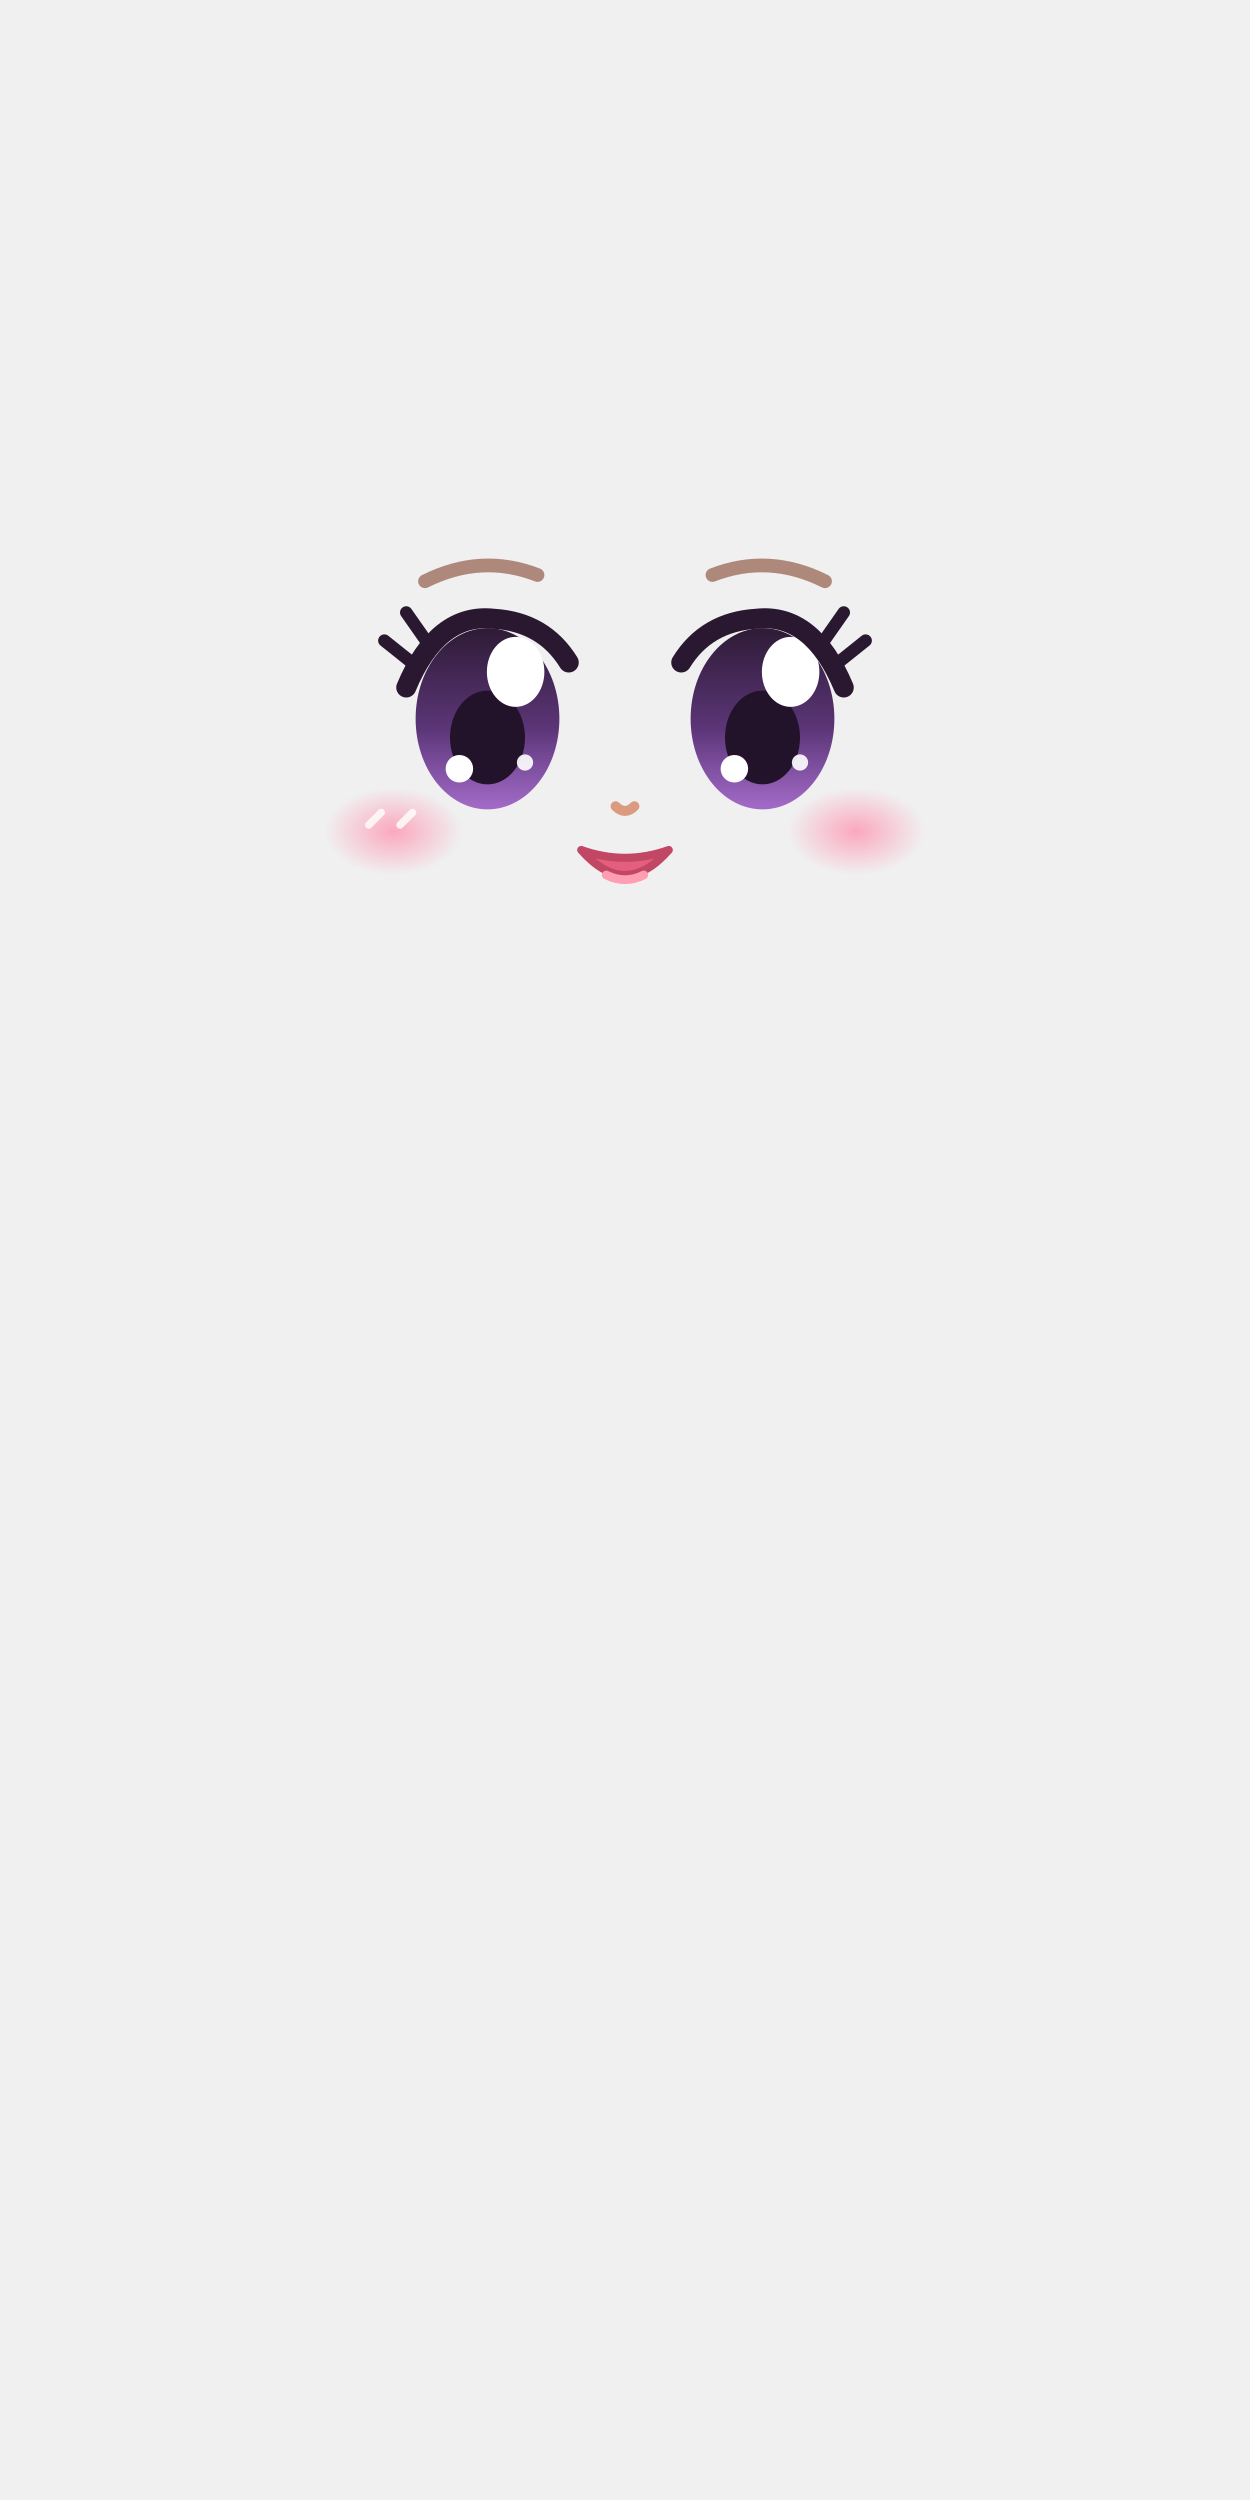
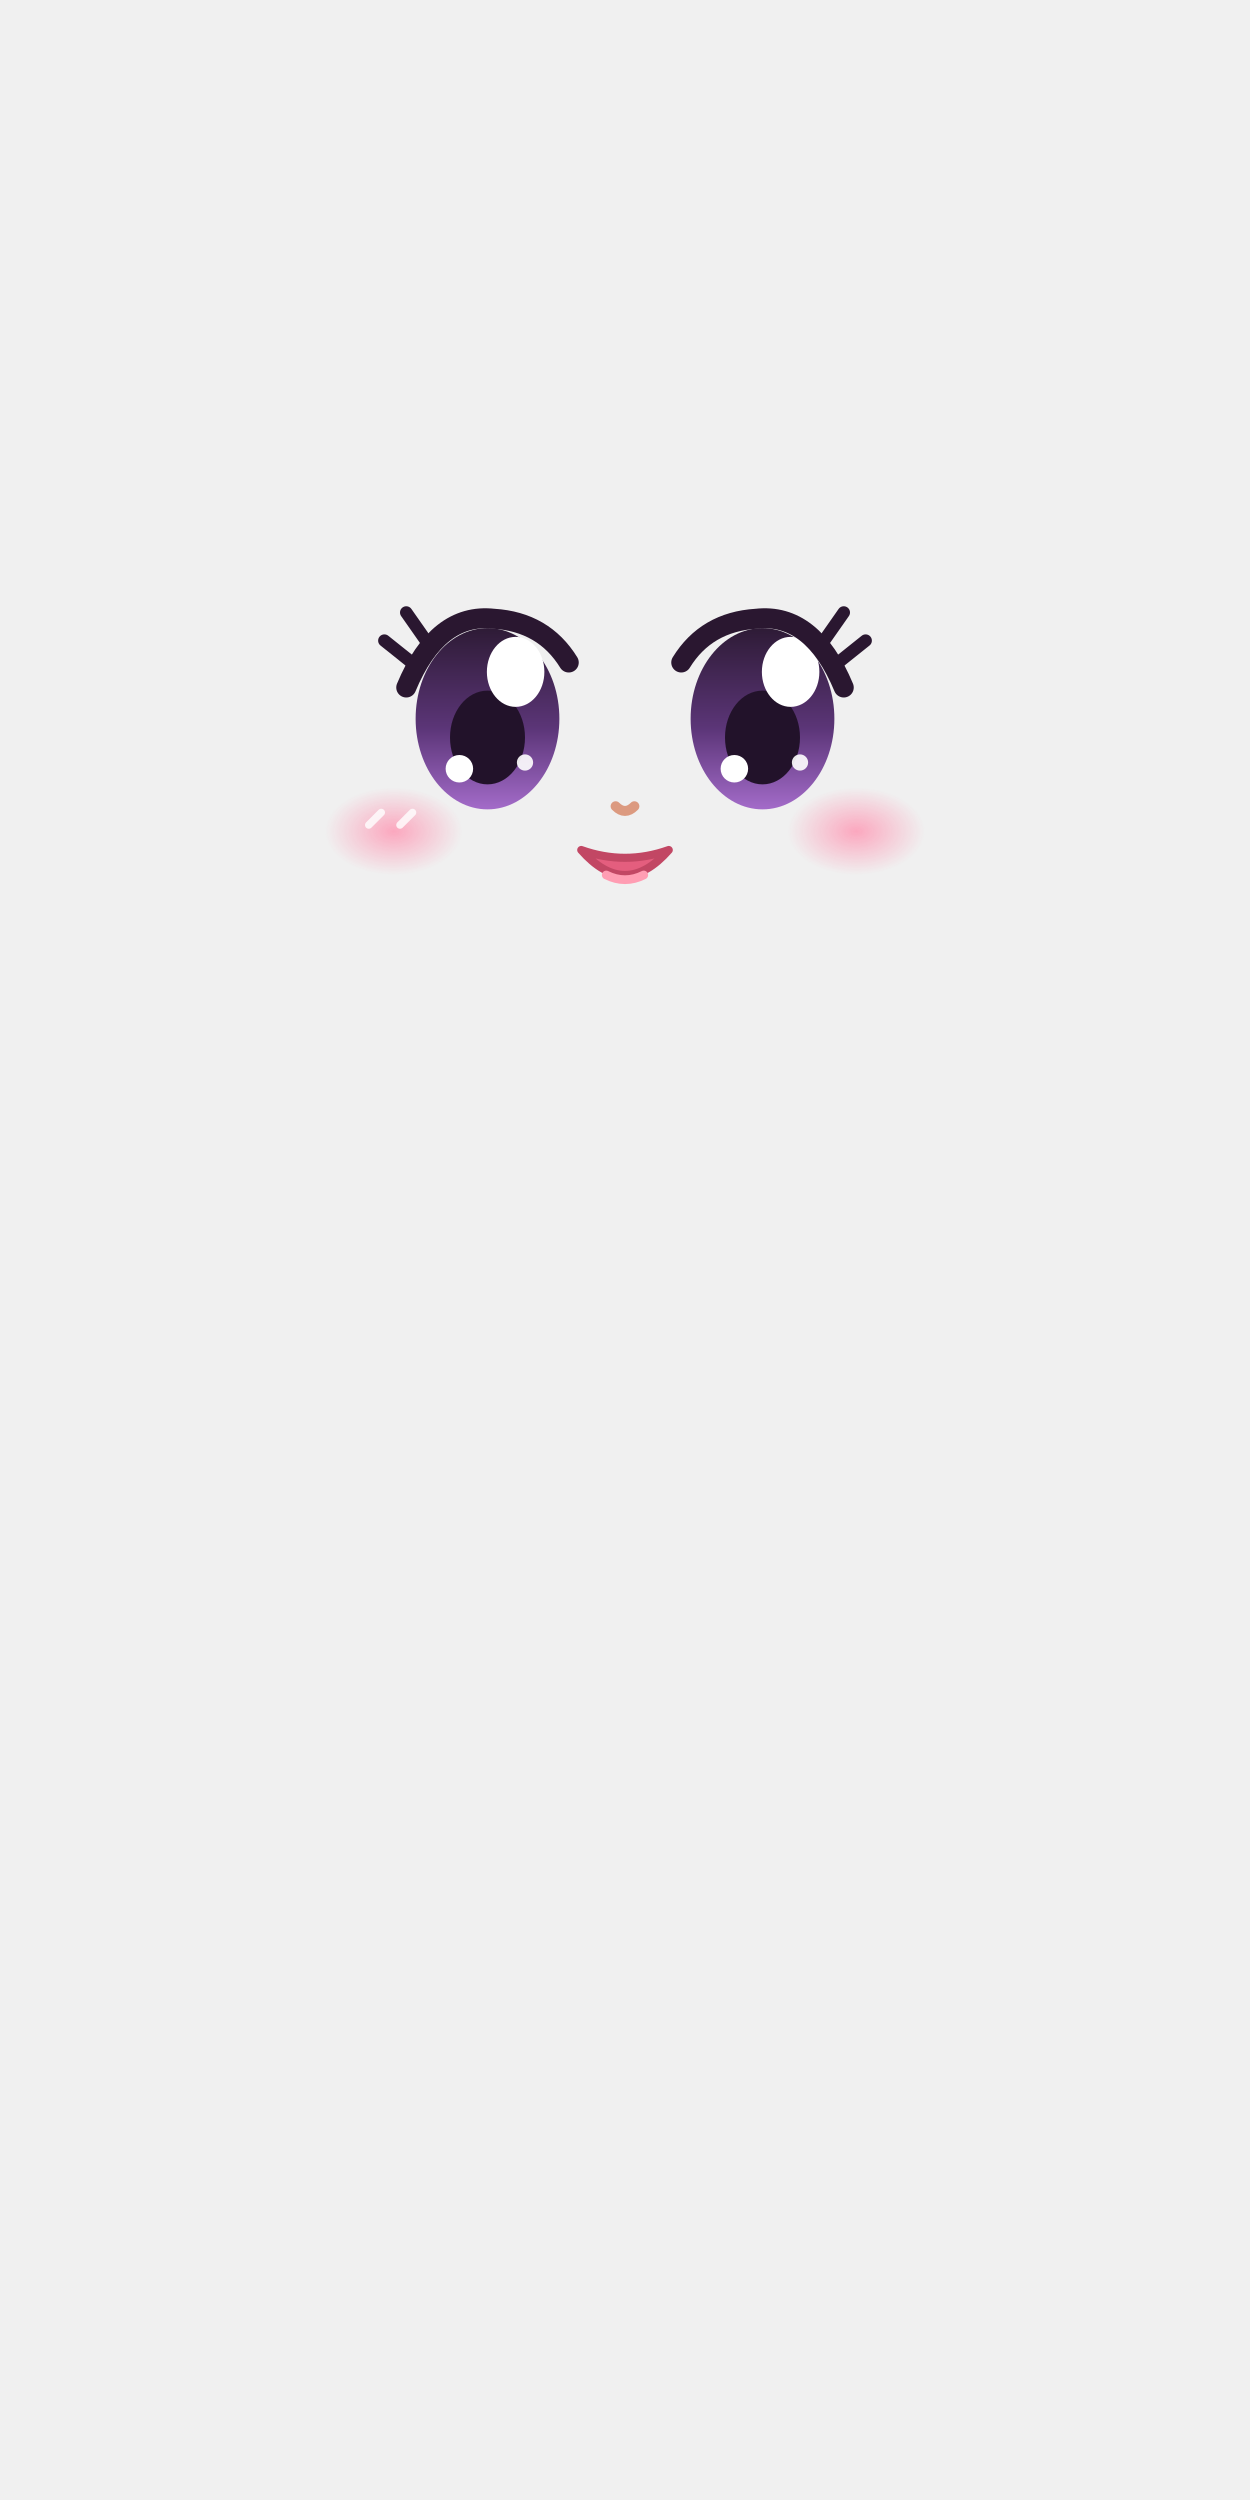
<svg xmlns="http://www.w3.org/2000/svg" width="200" height="400" viewBox="0 0 200 400">
  <defs>
    <linearGradient id="iris" x1="0" y1="0" x2="0" y2="1">
      <stop offset="0" stop-color="#2E1B36" />
      <stop offset="0.55" stop-color="#5B3577" />
      <stop offset="1" stop-color="#A36BC9" />
    </linearGradient>
    <radialGradient id="blush" cx="0.5" cy="0.5" r="0.5">
      <stop offset="0" stop-color="#FF8FAE" stop-opacity="0.75" />
      <stop offset="1" stop-color="#FF8FAE" stop-opacity="0" />
    </radialGradient>
  </defs>
-   <path d="M68 93 Q77 88.5 86 92 M114 92 Q123 88.5 132 93" fill="none" stroke="#9A6656" stroke-width="2.2" stroke-linecap="round" opacity="0.75" />
-   <ellipse cx="78" cy="115" rx="11.5" ry="14.5" fill="url(#iris)" />
-   <ellipse cx="78" cy="118" rx="6" ry="7.5" fill="#22122A" />
-   <ellipse cx="82.5" cy="107.5" rx="4.6" ry="5.6" fill="#FFFFFF" />
-   <circle cx="73.5" cy="123" r="2.2" fill="#FFFFFF" />
-   <circle cx="84" cy="122" r="1.3" fill="#FFFFFF" opacity="0.9" />
-   <path d="M65 110 Q70 98 79 99 Q87 99.5 91 106" fill="none" stroke="#2A1730" stroke-width="3.2" stroke-linecap="round" />
-   <path d="M66.5 106.5 L61.5 102.5 M68.5 103 L65 98" stroke="#2A1730" stroke-width="2" stroke-linecap="round" />
-   <ellipse cx="122" cy="115" rx="11.5" ry="14.5" fill="url(#iris)" />
-   <ellipse cx="122" cy="118" rx="6" ry="7.5" fill="#22122A" />
-   <ellipse cx="126.5" cy="107.5" rx="4.6" ry="5.6" fill="#FFFFFF" />
-   <circle cx="117.5" cy="123" r="2.2" fill="#FFFFFF" />
-   <circle cx="128" cy="122" r="1.3" fill="#FFFFFF" opacity="0.9" />
-   <path d="M135 110 Q130 98 121 99 Q113 99.5 109 106" fill="none" stroke="#2A1730" stroke-width="3.2" stroke-linecap="round" />
-   <path d="M133.5 106.5 L138.5 102.5 M131.5 103 L135 98" stroke="#2A1730" stroke-width="2" stroke-linecap="round" />
+   <g id="eyeL">
+     <ellipse cx="78" cy="115" rx="11.5" ry="14.5" fill="url(#iris)" />
+     <ellipse cx="78" cy="118" rx="6" ry="7.5" fill="#22122A" />
+     <ellipse cx="82.5" cy="107.5" rx="4.6" ry="5.6" fill="#FFFFFF" />
+     <circle cx="73.5" cy="123" r="2.2" fill="#FFFFFF" />
+     <circle cx="84" cy="122" r="1.3" fill="#FFFFFF" opacity="0.9" />
+     <path d="M65 110 Q70 98 79 99 Q87 99.5 91 106" fill="none" stroke="#2A1730" stroke-width="3.2" stroke-linecap="round" />
+     <path d="M66.5 106.5 L61.5 102.5 M68.5 103 L65 98" stroke="#2A1730" stroke-width="2" stroke-linecap="round" />
+   </g>
+   <g id="eyeR">
+     <ellipse cx="122" cy="115" rx="11.5" ry="14.5" fill="url(#iris)" />
+     <ellipse cx="122" cy="118" rx="6" ry="7.5" fill="#22122A" />
+     <ellipse cx="126.5" cy="107.5" rx="4.6" ry="5.6" fill="#FFFFFF" />
+     <circle cx="117.5" cy="123" r="2.2" fill="#FFFFFF" />
+     <circle cx="128" cy="122" r="1.3" fill="#FFFFFF" opacity="0.9" />
+     <path d="M135 110 Q130 98 121 99 Q113 99.5 109 106" fill="none" stroke="#2A1730" stroke-width="3.2" stroke-linecap="round" />
+     <path d="M133.5 106.5 L138.5 102.5 M131.5 103 L135 98" stroke="#2A1730" stroke-width="2" stroke-linecap="round" />
+   </g>
  <ellipse cx="63" cy="133" rx="11" ry="7" fill="url(#blush)" />
  <ellipse cx="137" cy="133" rx="11" ry="7" fill="url(#blush)" />
  <path d="M59 132 l2 -2 M64 132 l2 -2" stroke="#FFFFFF" stroke-width="1.2" stroke-linecap="round" opacity="0.8" />
  <path d="M98.5 129 Q100 130.5 101.5 129" fill="none" stroke="#DC9A80" stroke-width="1.6" stroke-linecap="round" />
  <path d="M93 136 Q100 144 107 136 Q100 138.5 93 136 Z" fill="#E45E7E" stroke="#C24764" stroke-width="1.3" stroke-linejoin="round" />
  <path d="M97 140 Q100 141.5 103 140" fill="none" stroke="#FF9DB3" stroke-width="1.4" stroke-linecap="round" />
</svg>
